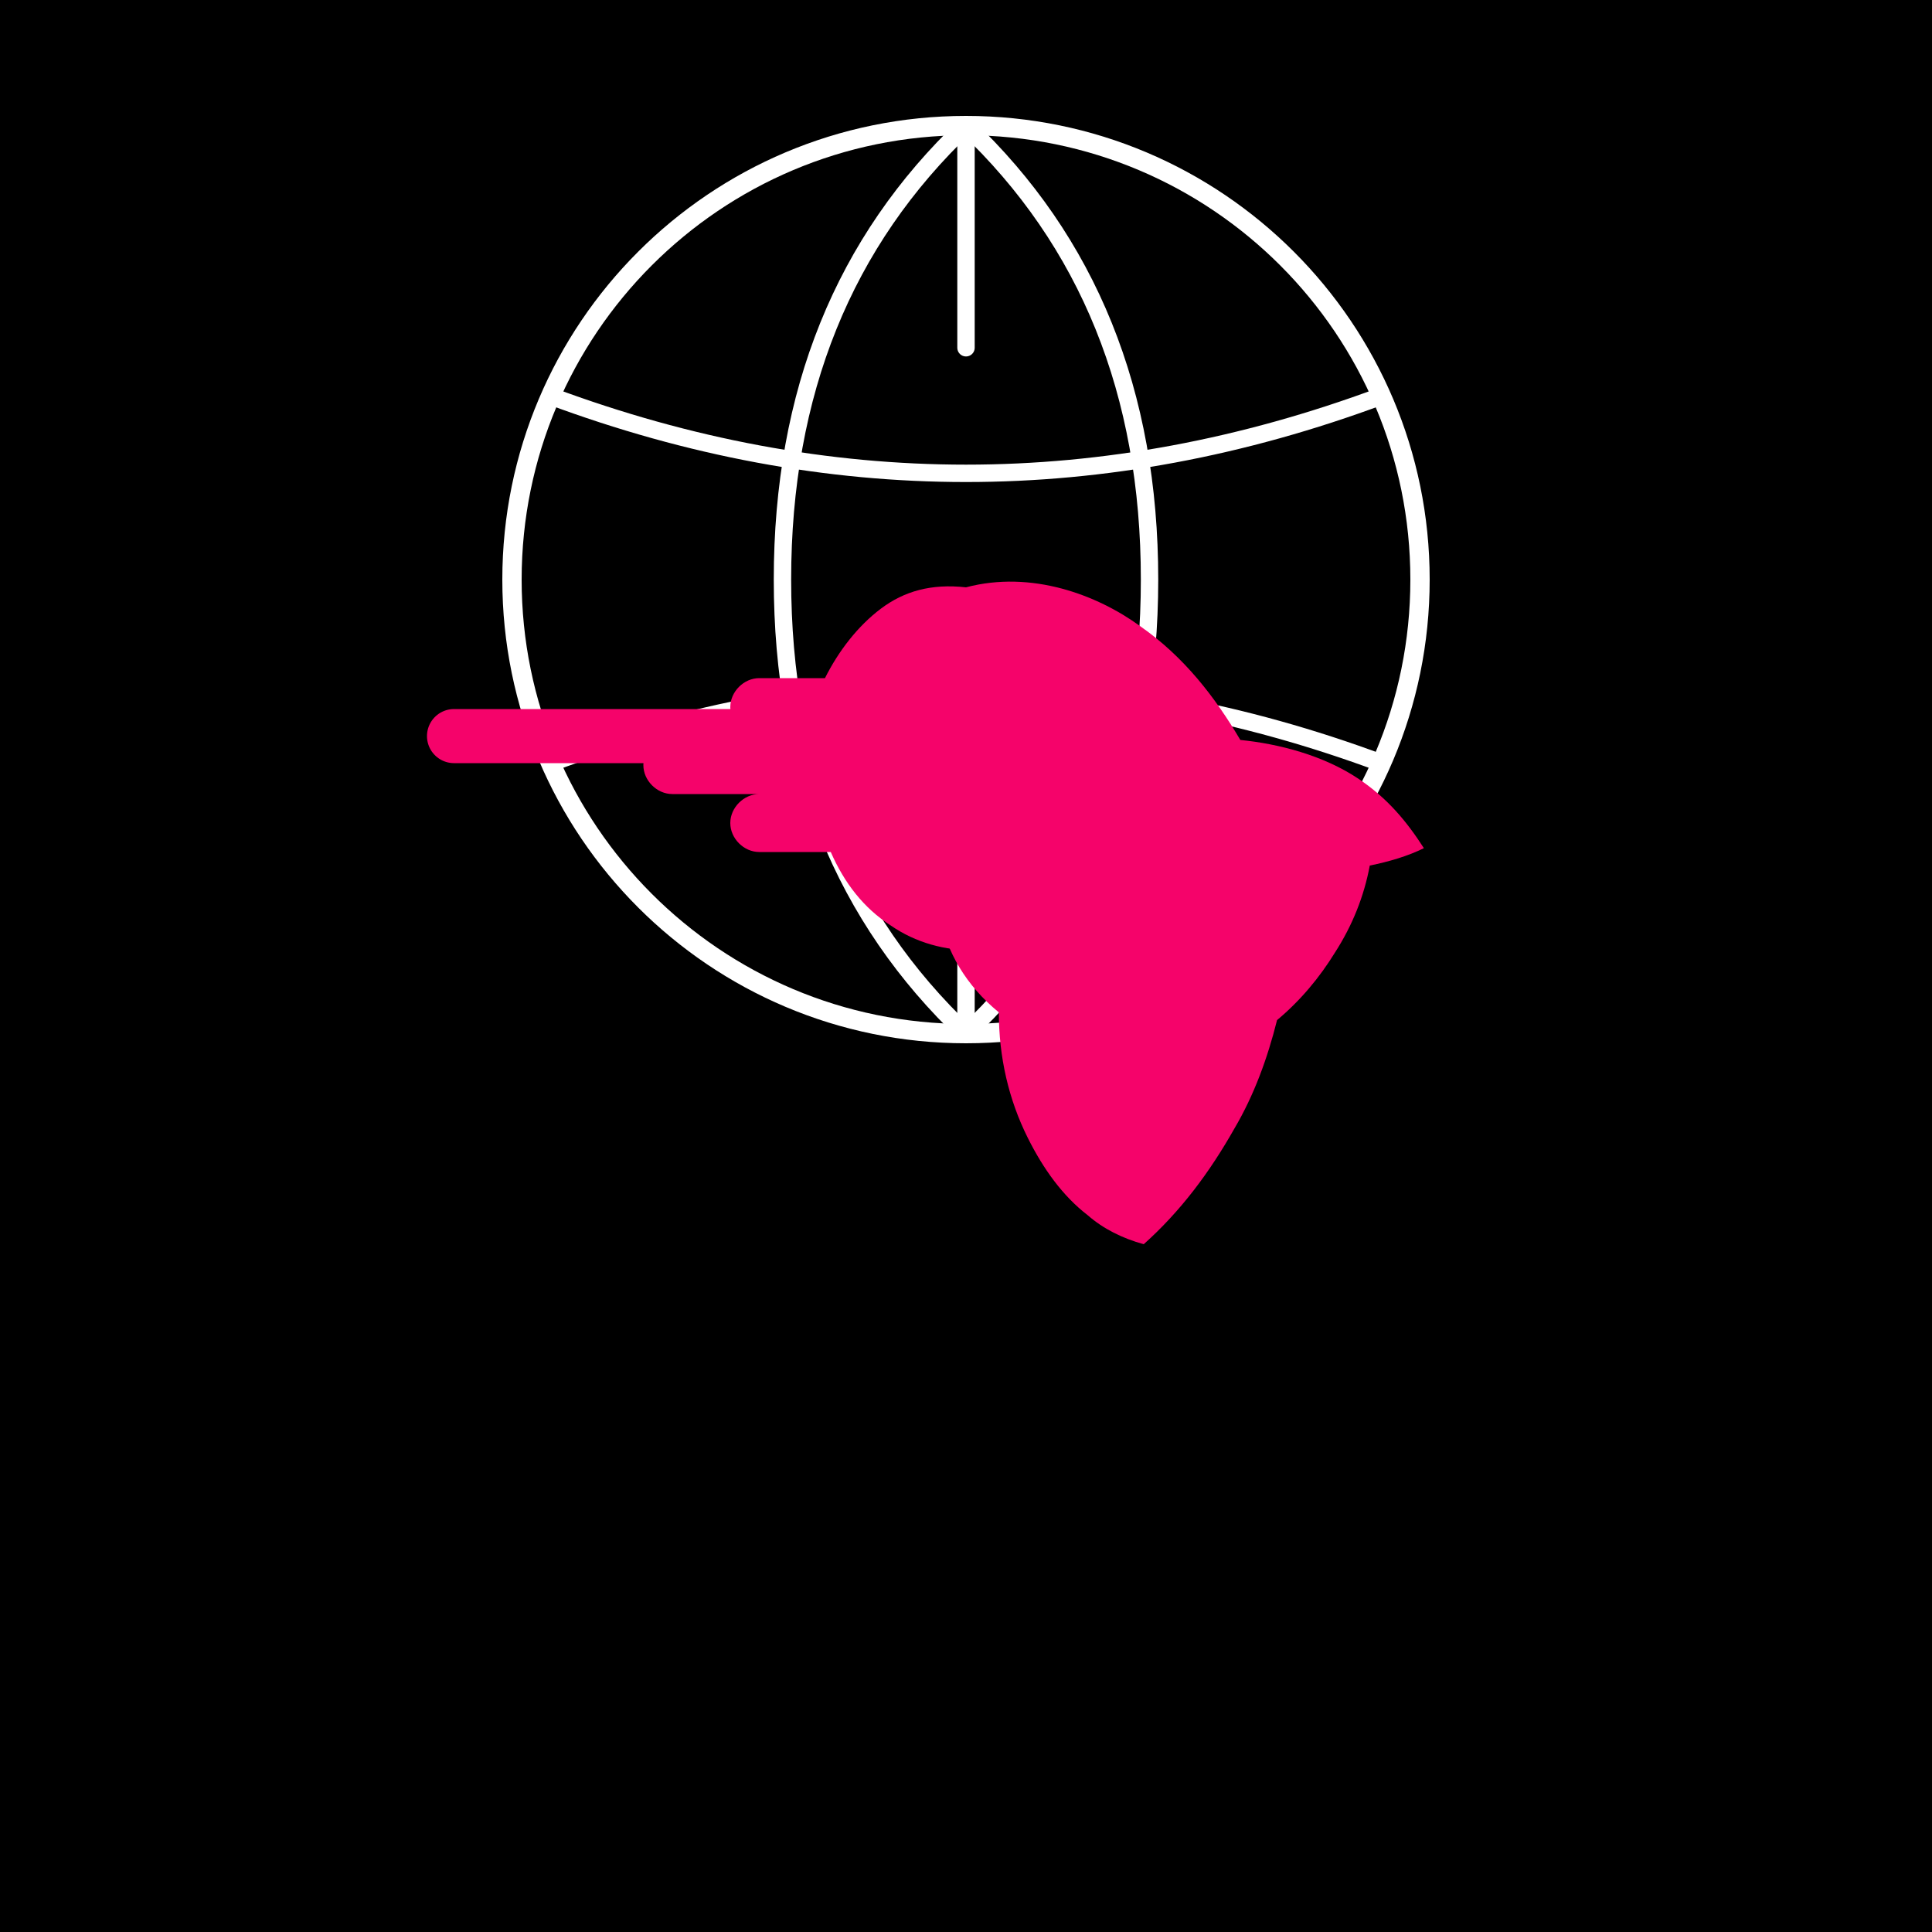
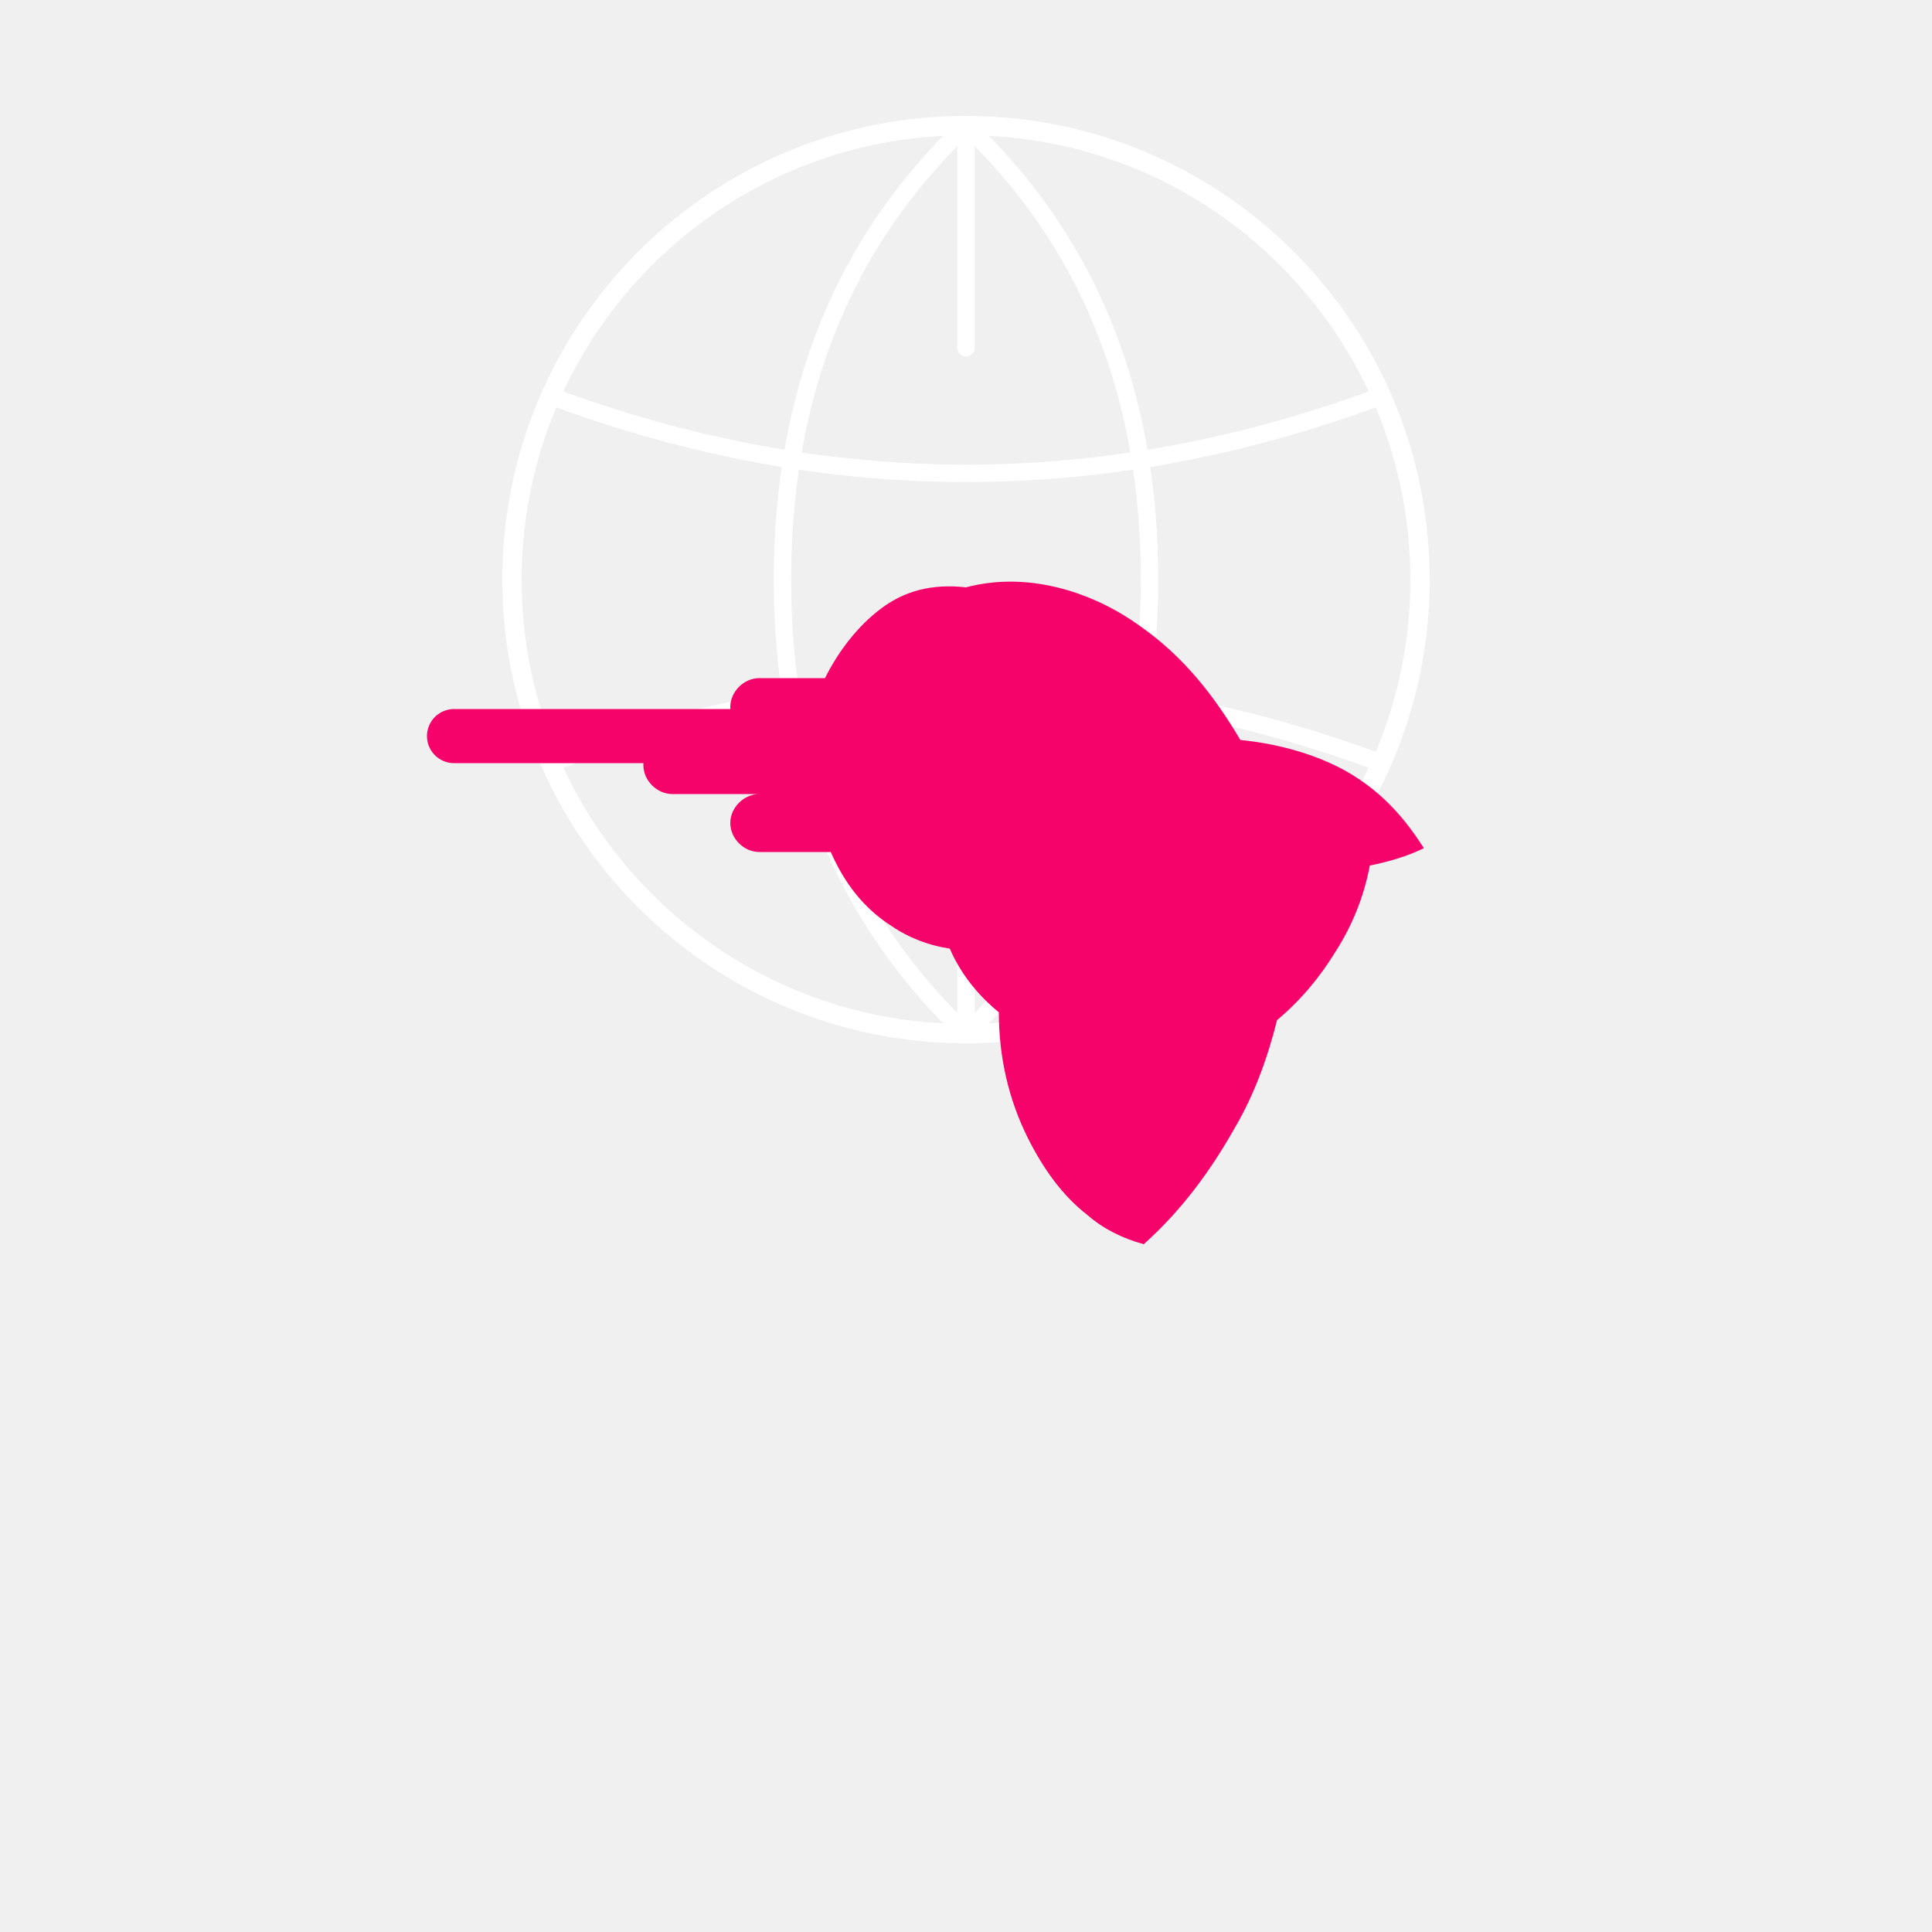
<svg xmlns="http://www.w3.org/2000/svg" viewBox="0 0 1000 1000" role="img" aria-label="The Africa Plug">
-   <rect width="1000" height="1000" fill="#000" />
  <circle cx="500" cy="300" r="235" fill="none" stroke="#fff" stroke-width="10" />
  <path d="M285 205 Q500 285 715 205 M285 395 Q500 315 715 395" fill="none" stroke="#fff" stroke-width="9" stroke-linecap="round" />
  <path d="M500 65 Q405 155 405 300 Q405 445 500 535 M500 65 Q595 155 595 300 Q595 445 500 535" fill="none" stroke="#fff" stroke-width="9" stroke-linecap="round" />
  <path d="M500 67 V180 M500 420 V533" fill="none" stroke="#fff" stroke-width="9" stroke-linecap="round" />
  <path d="M500 304c-18-2-32 2-44 11c-12 9-22 22-29 36h-34c-8 0-15 7-15 15s7 15 15 15h-45c-8 0-15 7-15 15s7 15 15 15h45c-8 0-15 7-15 15s7 15 15 15h37c7 16 17 29 31 38c13 9 28 13 44 13z" fill="#f5036a" />
  <path d="M407 381H235" fill="none" stroke="#f5036a" stroke-width="28" stroke-linecap="round" />
  <path d="M500 304c34-9 68 4 90 20c23 16 39 37 52 59c20 2 43 8 61 20c15 10 25 22 34 36c-8 4-18 7-28 9c-3 16-9 31-18 45c-8 13-18 25-30 35c-5 20-12 39-22 56c-13 23-28 43-47 60c-11-3-21-8-29-15c-13-10-23-24-31-40c-10-20-15-42-15-65c-17-14-27-31-31-51c-4-22 0-45 14-64z" fill="#f5036a" />
</svg>
